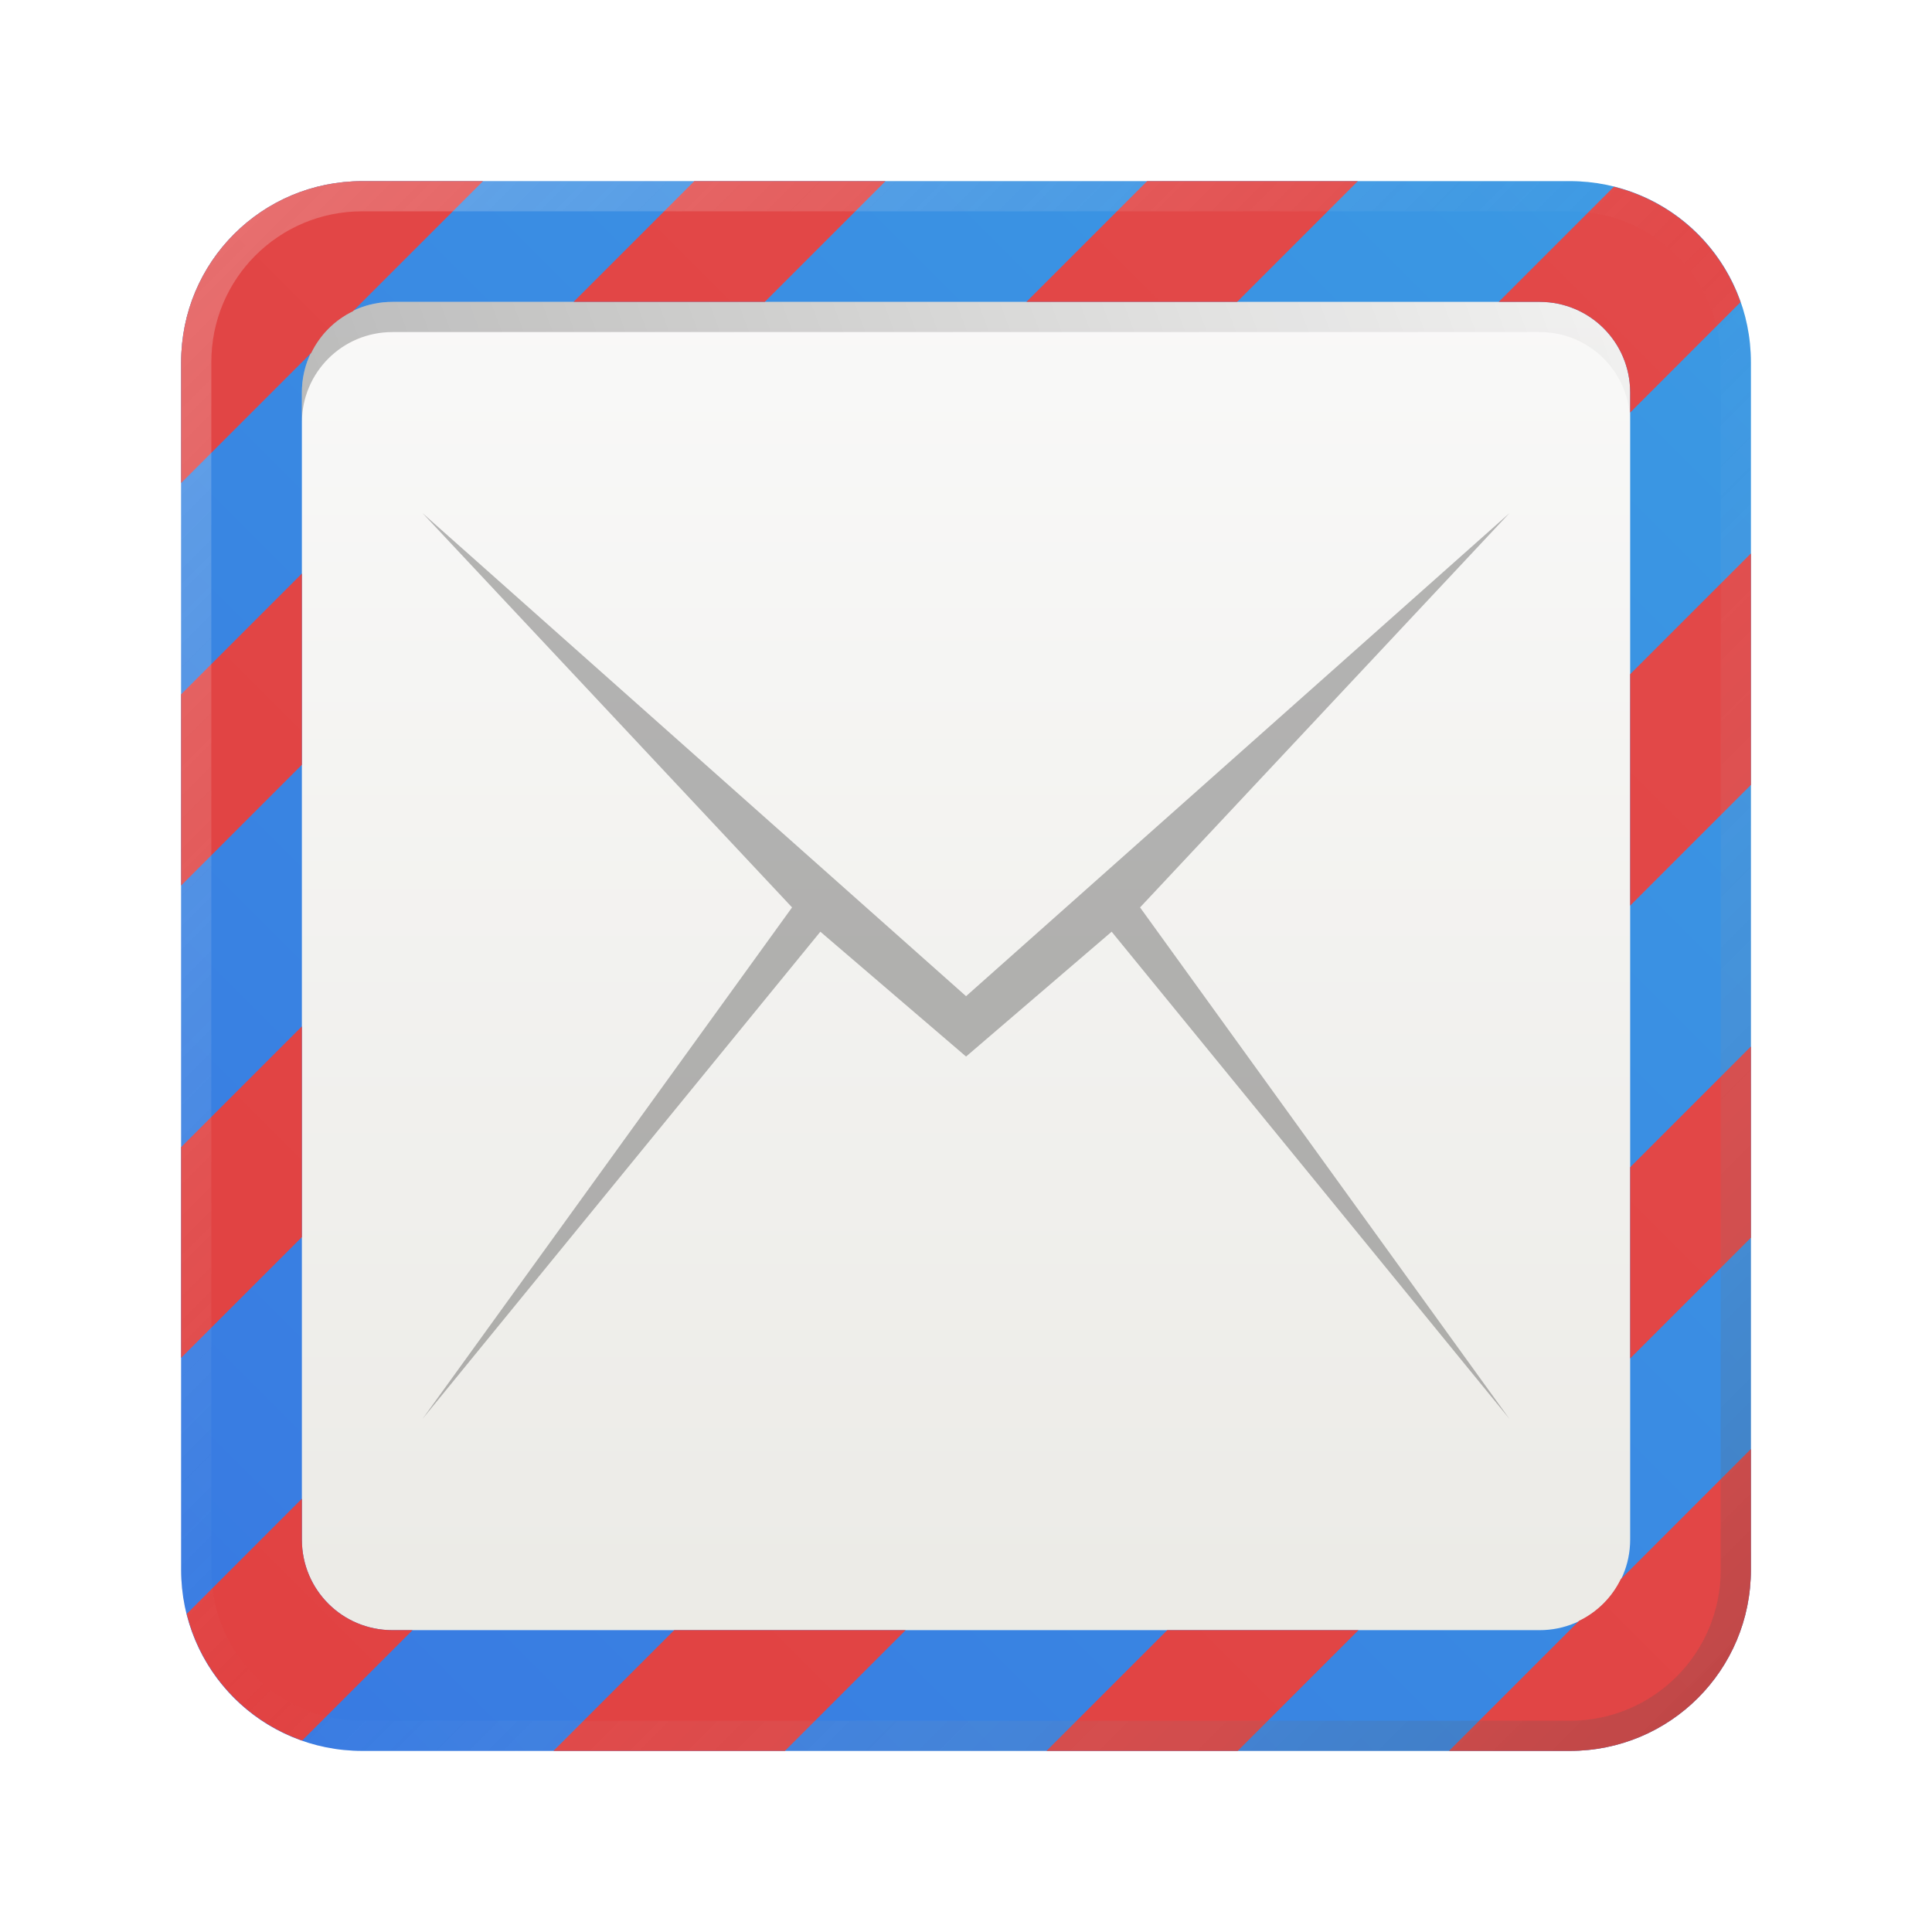
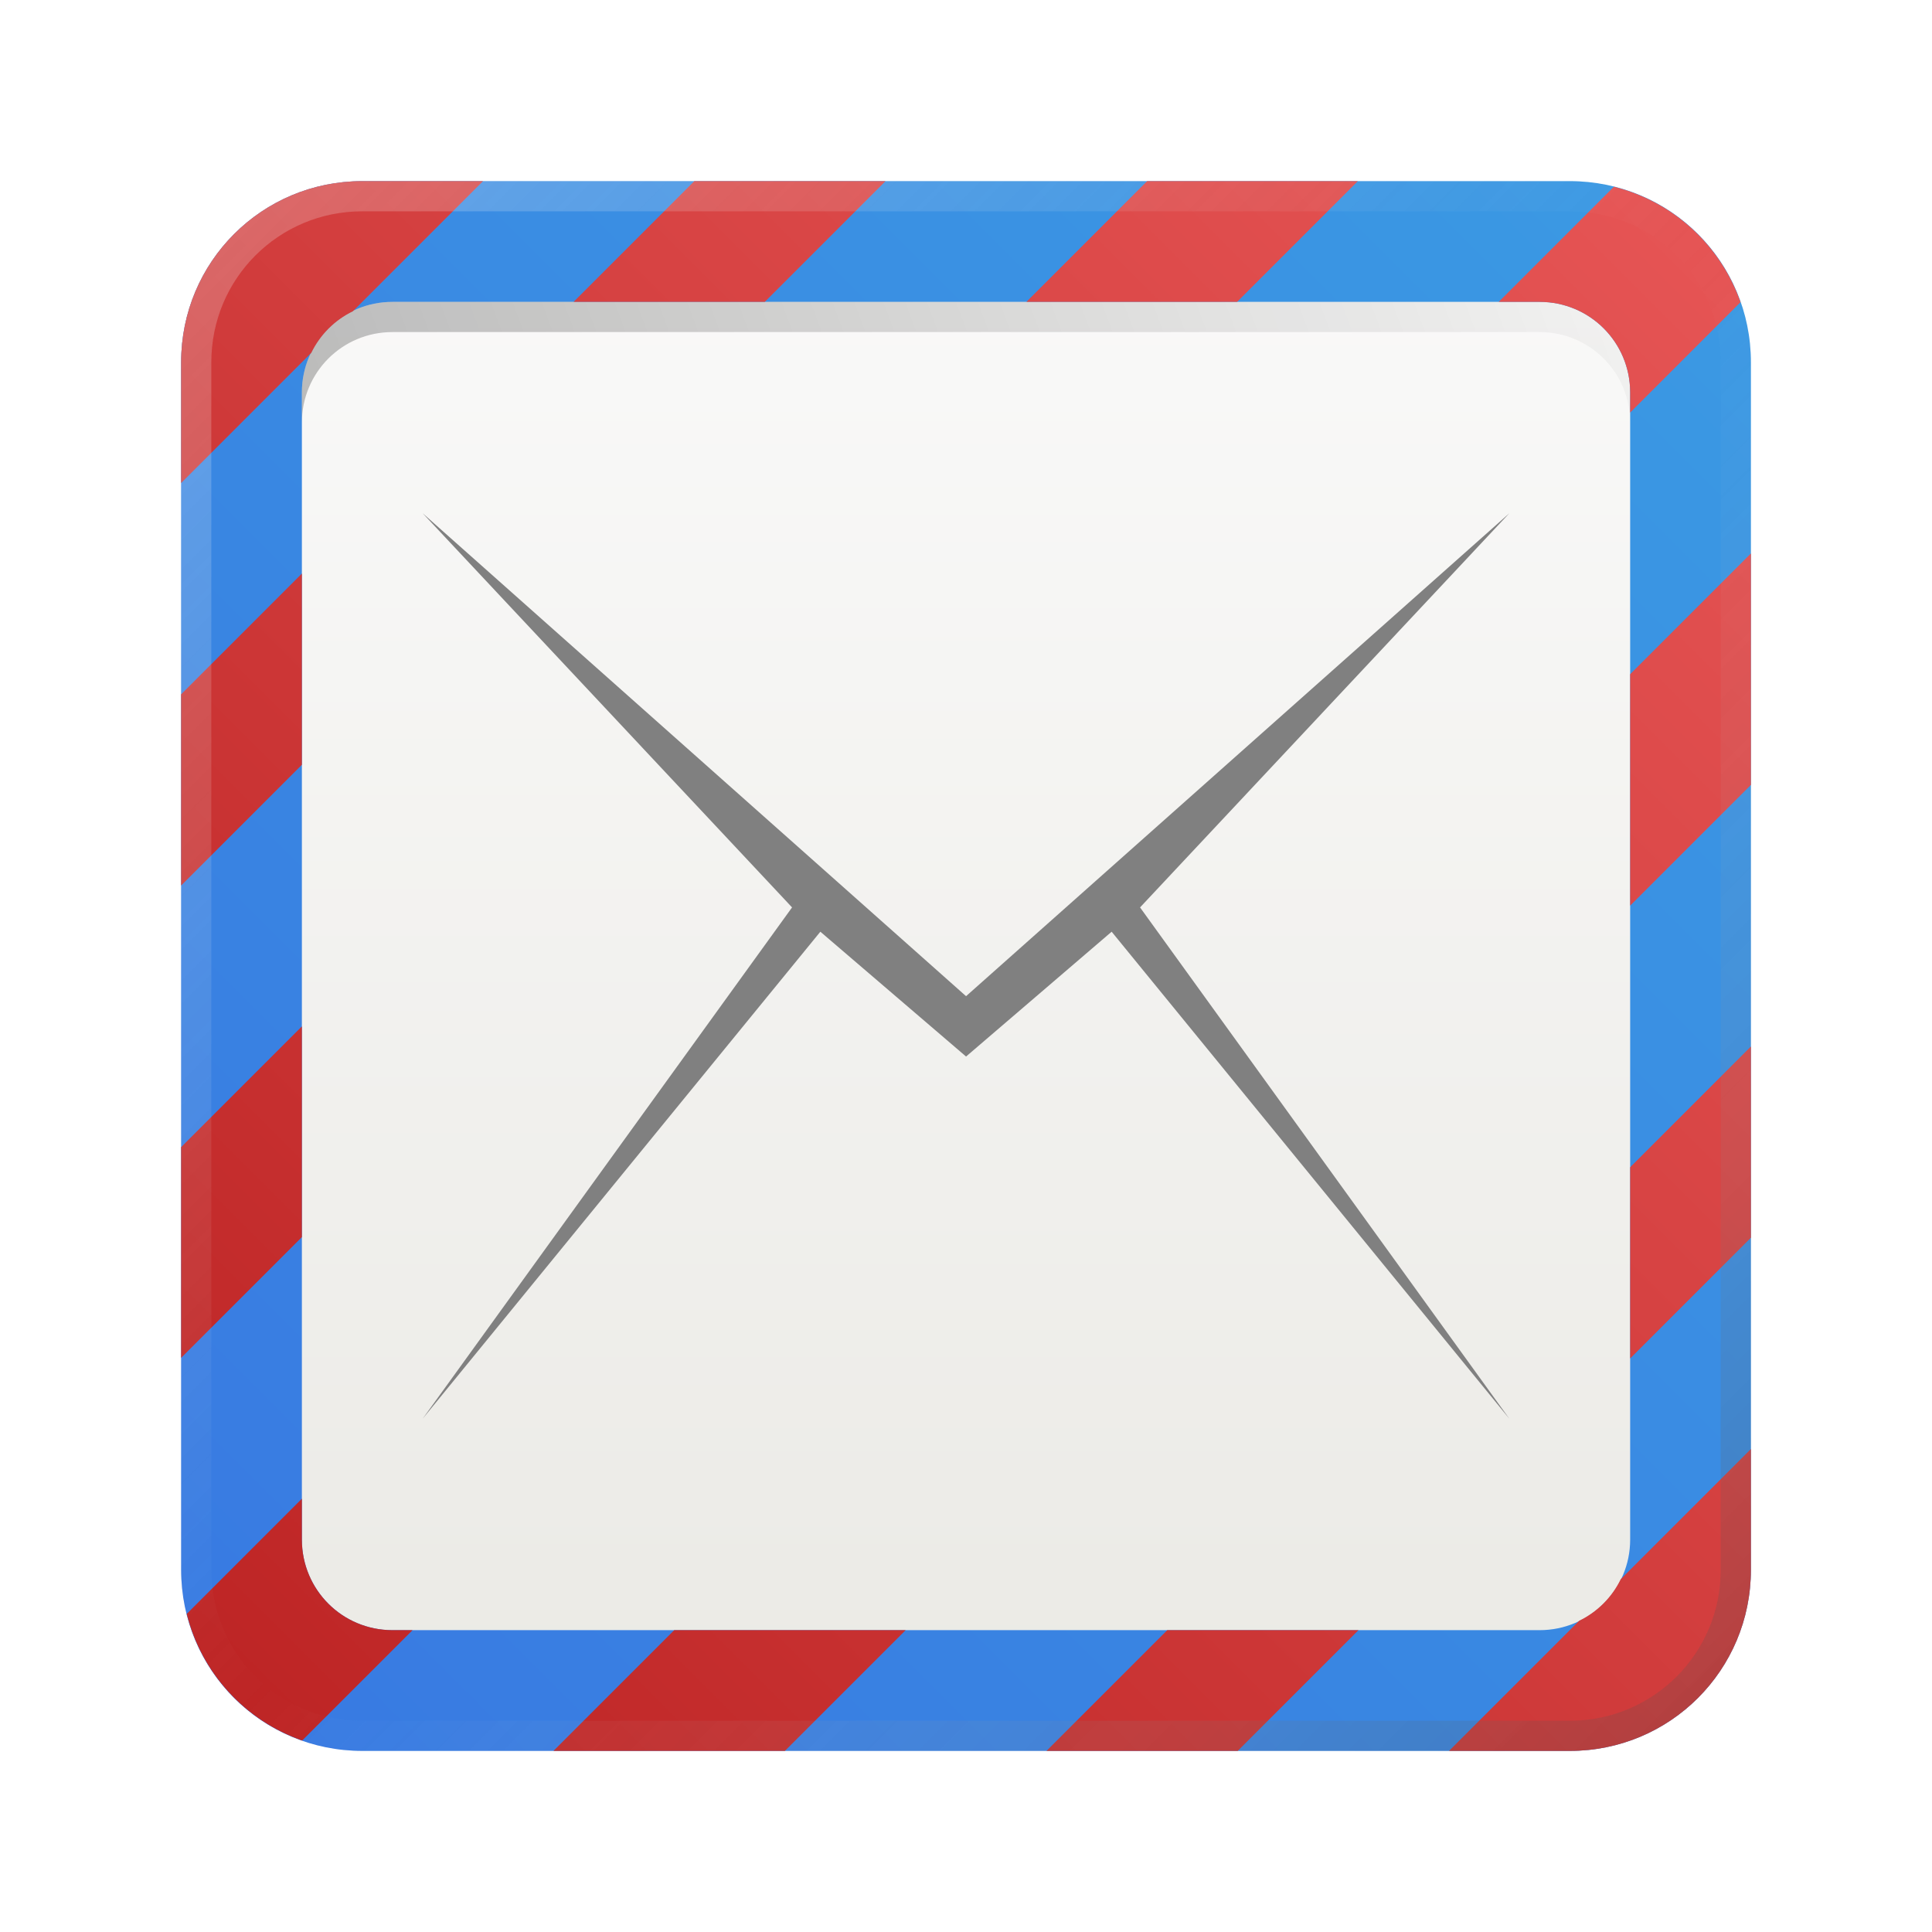
<svg xmlns="http://www.w3.org/2000/svg" xmlns:xlink="http://www.w3.org/1999/xlink" width="64" height="64" viewBox="0 0 16.933 16.933" version="1.1" id="svg5">
  <defs id="defs2">
    <linearGradient id="linearGradient9776">
      <stop style="stop-color:#000000;stop-opacity:1;" offset="0" id="stop9772" />
      <stop style="stop-color:#000000;stop-opacity:0;" offset="1" id="stop9774" />
    </linearGradient>
    <linearGradient id="linearGradient8526">
-       <stop style="stop-color:#e14141;stop-opacity:1;" offset="0" id="stop8522" />
-       <stop style="stop-color:#e24a4a;stop-opacity:1" offset="1" id="stop8524" />
+       <stop style="stop-color:#b71d1d;stop-opacity:1" offset="0" id="stop8522" />
+       <stop style="stop-color:#ec5c5c;stop-opacity:1" offset="1" id="stop8524" />
    </linearGradient>
    <linearGradient id="linearGradient7416">
      <stop style="stop-color:#3875e2;stop-opacity:1" offset="0" id="stop7412" />
      <stop style="stop-color:#3b9ee3;stop-opacity:1" offset="1" id="stop7414" />
    </linearGradient>
    <linearGradient id="linearGradient1137">
      <stop style="stop-color:#e9e8e3;stop-opacity:1" offset="0" id="stop1133" />
      <stop style="stop-color:#fcfcfc;stop-opacity:1" offset="1" id="stop1135" />
    </linearGradient>
    <linearGradient id="linearGradient37218">
      <stop style="stop-color:#1a1a1a;stop-opacity:1" offset="0" id="stop37214" />
      <stop style="stop-color:#e6e6e6;stop-opacity:0.003" offset="0.497" id="stop37220" />
      <stop style="stop-color:#ffffff;stop-opacity:1" offset="1" id="stop37216" />
    </linearGradient>
    <linearGradient xlink:href="#linearGradient37218" id="linearGradient881" x1="64.208" y1="64.063" x2="0.305" y2="0.135" gradientUnits="userSpaceOnUse" />
    <linearGradient xlink:href="#linearGradient1137" id="linearGradient1141" x1="14.287" y1="16.404" x2="14.287" y2="-2.7838135e-07" gradientUnits="userSpaceOnUse" />
    <linearGradient xlink:href="#linearGradient7416" id="linearGradient7418" x1="4.2519684e-08" y1="64" x2="64" y2="2.2677165e-07" gradientUnits="userSpaceOnUse" />
    <linearGradient xlink:href="#linearGradient8526" id="linearGradient8528" x1="4.2519684e-08" y1="64" x2="64" y2="2.2677165e-07" gradientUnits="userSpaceOnUse" />
    <linearGradient xlink:href="#linearGradient9776" id="linearGradient9778" x1="4" y1="26" x2="58" y2="6" gradientUnits="userSpaceOnUse" />
  </defs>
  <path id="rect846-3" style="fill:url(#linearGradient1141);stroke-width:0.338;fill-opacity:1" d="m 3.175,1.587 h 10.583 c 0.879,0 1.587,0.708 1.587,1.587 v 10.583 c 0,0.879 -0.708,1.587 -1.587,1.587 H 3.175 c -0.879,0 -1.587,-0.708 -1.587,-1.587 V 3.175 c 0,-0.879 0.708,-1.587 1.587,-1.587 z" />
-   <path id="rect1589" style="fill:#4d4d4d;stroke-width:0.308;opacity:0.4" d="M 3.704,4.498 8.467,8.731 13.229,4.498 9.992,7.953 13.229,12.435 9.743,8.166 8.467,9.26 7.19,8.166 3.704,12.435 6.942,7.953 Z" />
+   <path id="rect1589" style="fill:#808080;stroke-width:0.308;opacity:1" d="M 3.704,4.498 8.467,8.731 13.229,4.498 9.992,7.953 13.229,12.435 9.743,8.166 8.467,9.26 7.19,8.166 3.704,12.435 6.942,7.953 Z" />
  <path id="rect854" style="opacity:1;fill:url(#linearGradient7418);fill-opacity:1;stroke-width:1.249" d="M 12 6 C 8.676 6 6 8.676 6 12 L 6 52 C 6 55.324 8.676 58 12 58 L 52 58 C 55.324 58 58 55.324 58 52 L 58 12 C 58 8.676 55.324 6 52 6 L 12 6 z M 13 10 L 51 10 C 52.662 10 54 11.338 54 13 L 54 51 C 54 52.662 52.662 54 51 54 L 13 54 C 11.338 54 10 52.662 10 51 L 10 13 C 10 11.338 11.338 10 13 10 z " transform="scale(0.2645833)" />
  <path id="rect854-1" style="fill:url(#linearGradient9778);fill-opacity:1;stroke-width:1.249;opacity:0.3" d="m 13,10 c -1.662,0 -3,1.338 -3,3 v 1 c 0,-1.662 1.338,-3 3,-3 h 38 c 1.662,0 3,1.338 3,3 v -1 c 0,-1.662 -1.338,-3 -3,-3 z" transform="scale(0.2645833)" />
  <path id="rect2991" style="opacity:1;fill:url(#linearGradient8528);fill-opacity:1;stroke-width:1" d="M 12 6 C 8.676 6 6 8.676 6 12 L 6 16 L 10.311 11.689 C 10.603 11.088 11.088 10.603 11.689 10.311 L 16 6 L 12 6 z M 23 6 L 19 10 L 25.334 10 L 29.334 6 L 23 6 z M 38 6 L 34 10 L 40.98 10 L 44.98 6 L 38 6 z M 53.461 6.186 L 49.646 10 L 51 10 C 52.662 10 54 11.338 54 13 L 54 13.666 L 57.656 10.01 C 56.995 8.122 55.425 6.674 53.461 6.186 z M 58 18.334 L 54 22.334 L 54 30 L 58 26 L 58 18.334 z M 10 19 L 6 23 L 6 29.334 L 10 25.334 L 10 19 z M 10 34 L 6 38 L 6 44.98 L 10 40.98 L 10 34 z M 58 34.666 L 54 38.666 L 54 45 L 58 41 L 58 34.666 z M 58 48 L 53.689 52.311 C 53.397 52.912 52.912 53.397 52.311 53.689 L 48 58 L 52 58 C 55.324 58 58 55.324 58 52 L 58 48 z M 10 49.646 L 6.186 53.461 C 6.674 55.425 8.122 56.995 10.01 57.656 L 13.666 54 L 13 54 C 11.338 54 10 52.662 10 51 L 10 49.646 z M 22.334 54 L 18.334 58 L 26 58 L 30 54 L 22.334 54 z M 38.666 54 L 34.666 58 L 41 58 L 45 54 L 38.666 54 z " transform="scale(0.2645833)" />
  <path id="rect846" style="opacity:0.3;fill:url(#linearGradient881);stroke-width:1.276;fill-opacity:1" d="M 12 6 C 8.676 6 6 8.676 6 12 L 6 52 C 6 55.324 8.676 58 12 58 L 52 58 C 55.324 58 58 55.324 58 52 L 58 12 C 58 8.676 55.324 6 52 6 L 12 6 z M 12 7 L 52 7 C 54.77 7 57 9.23 57 12 L 57 52 C 57 54.77 54.77 57 52 57 L 12 57 C 9.23 57 7 54.77 7 52 L 7 12 C 7 9.23 9.23 7 12 7 z " transform="scale(0.2645833)" />
</svg>
